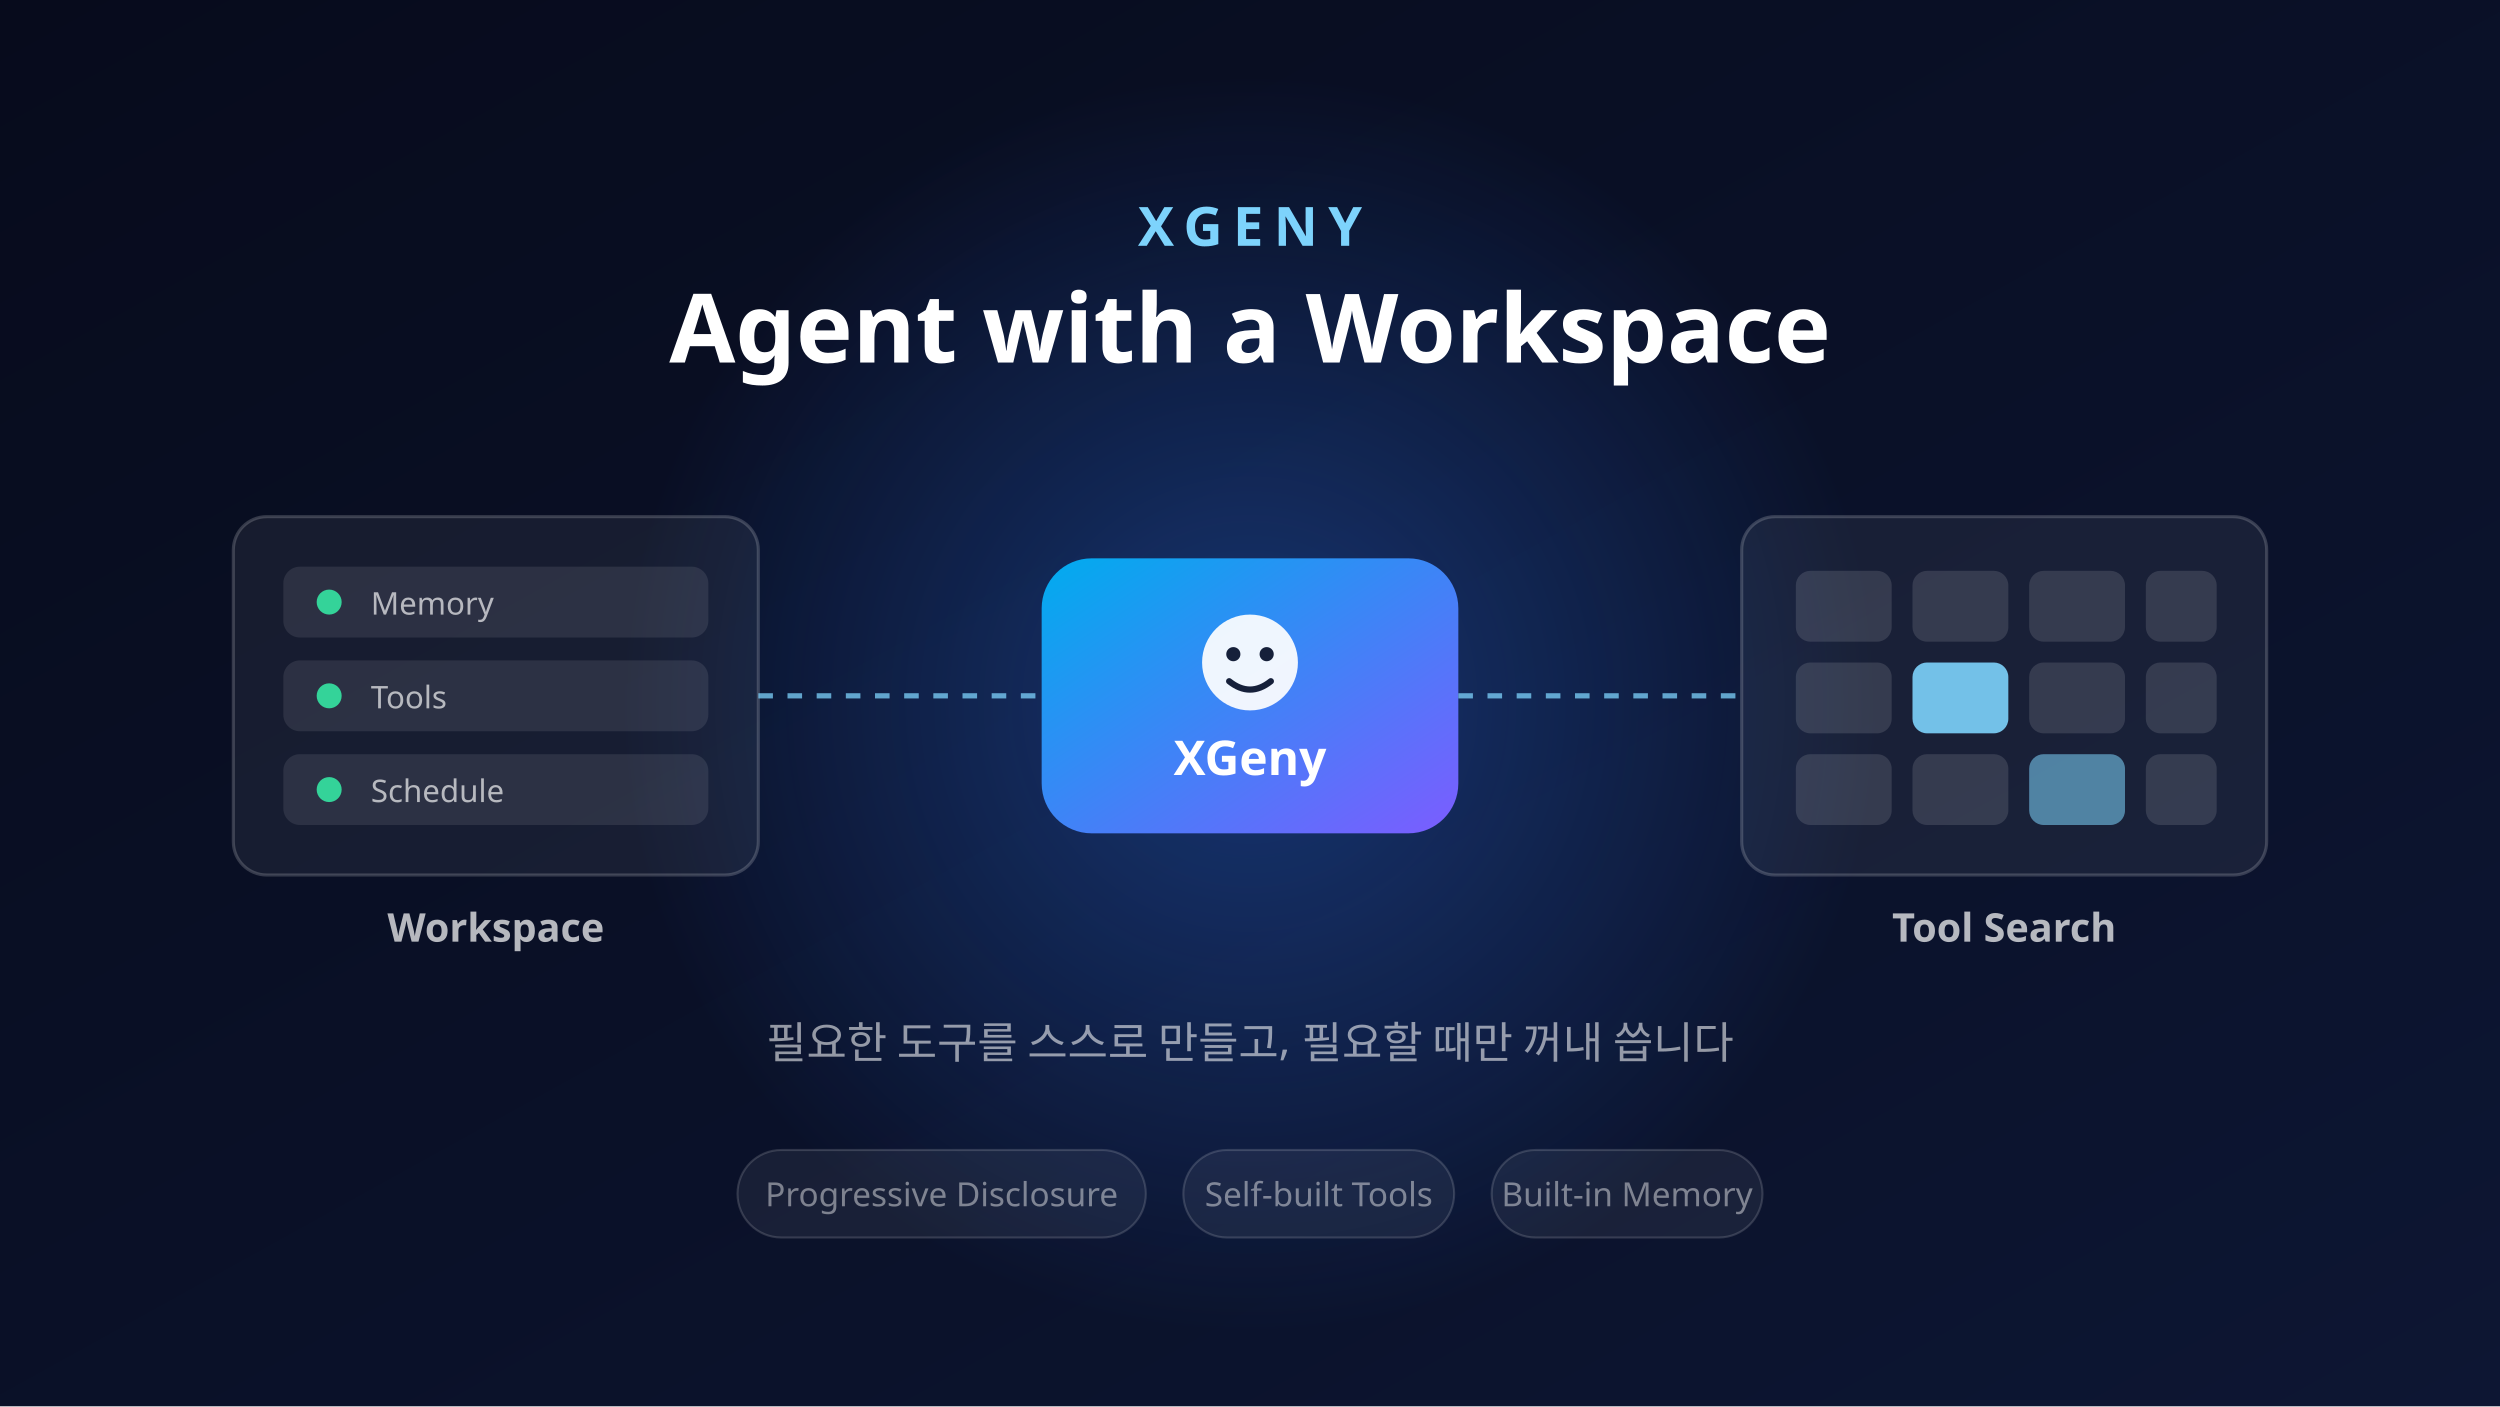
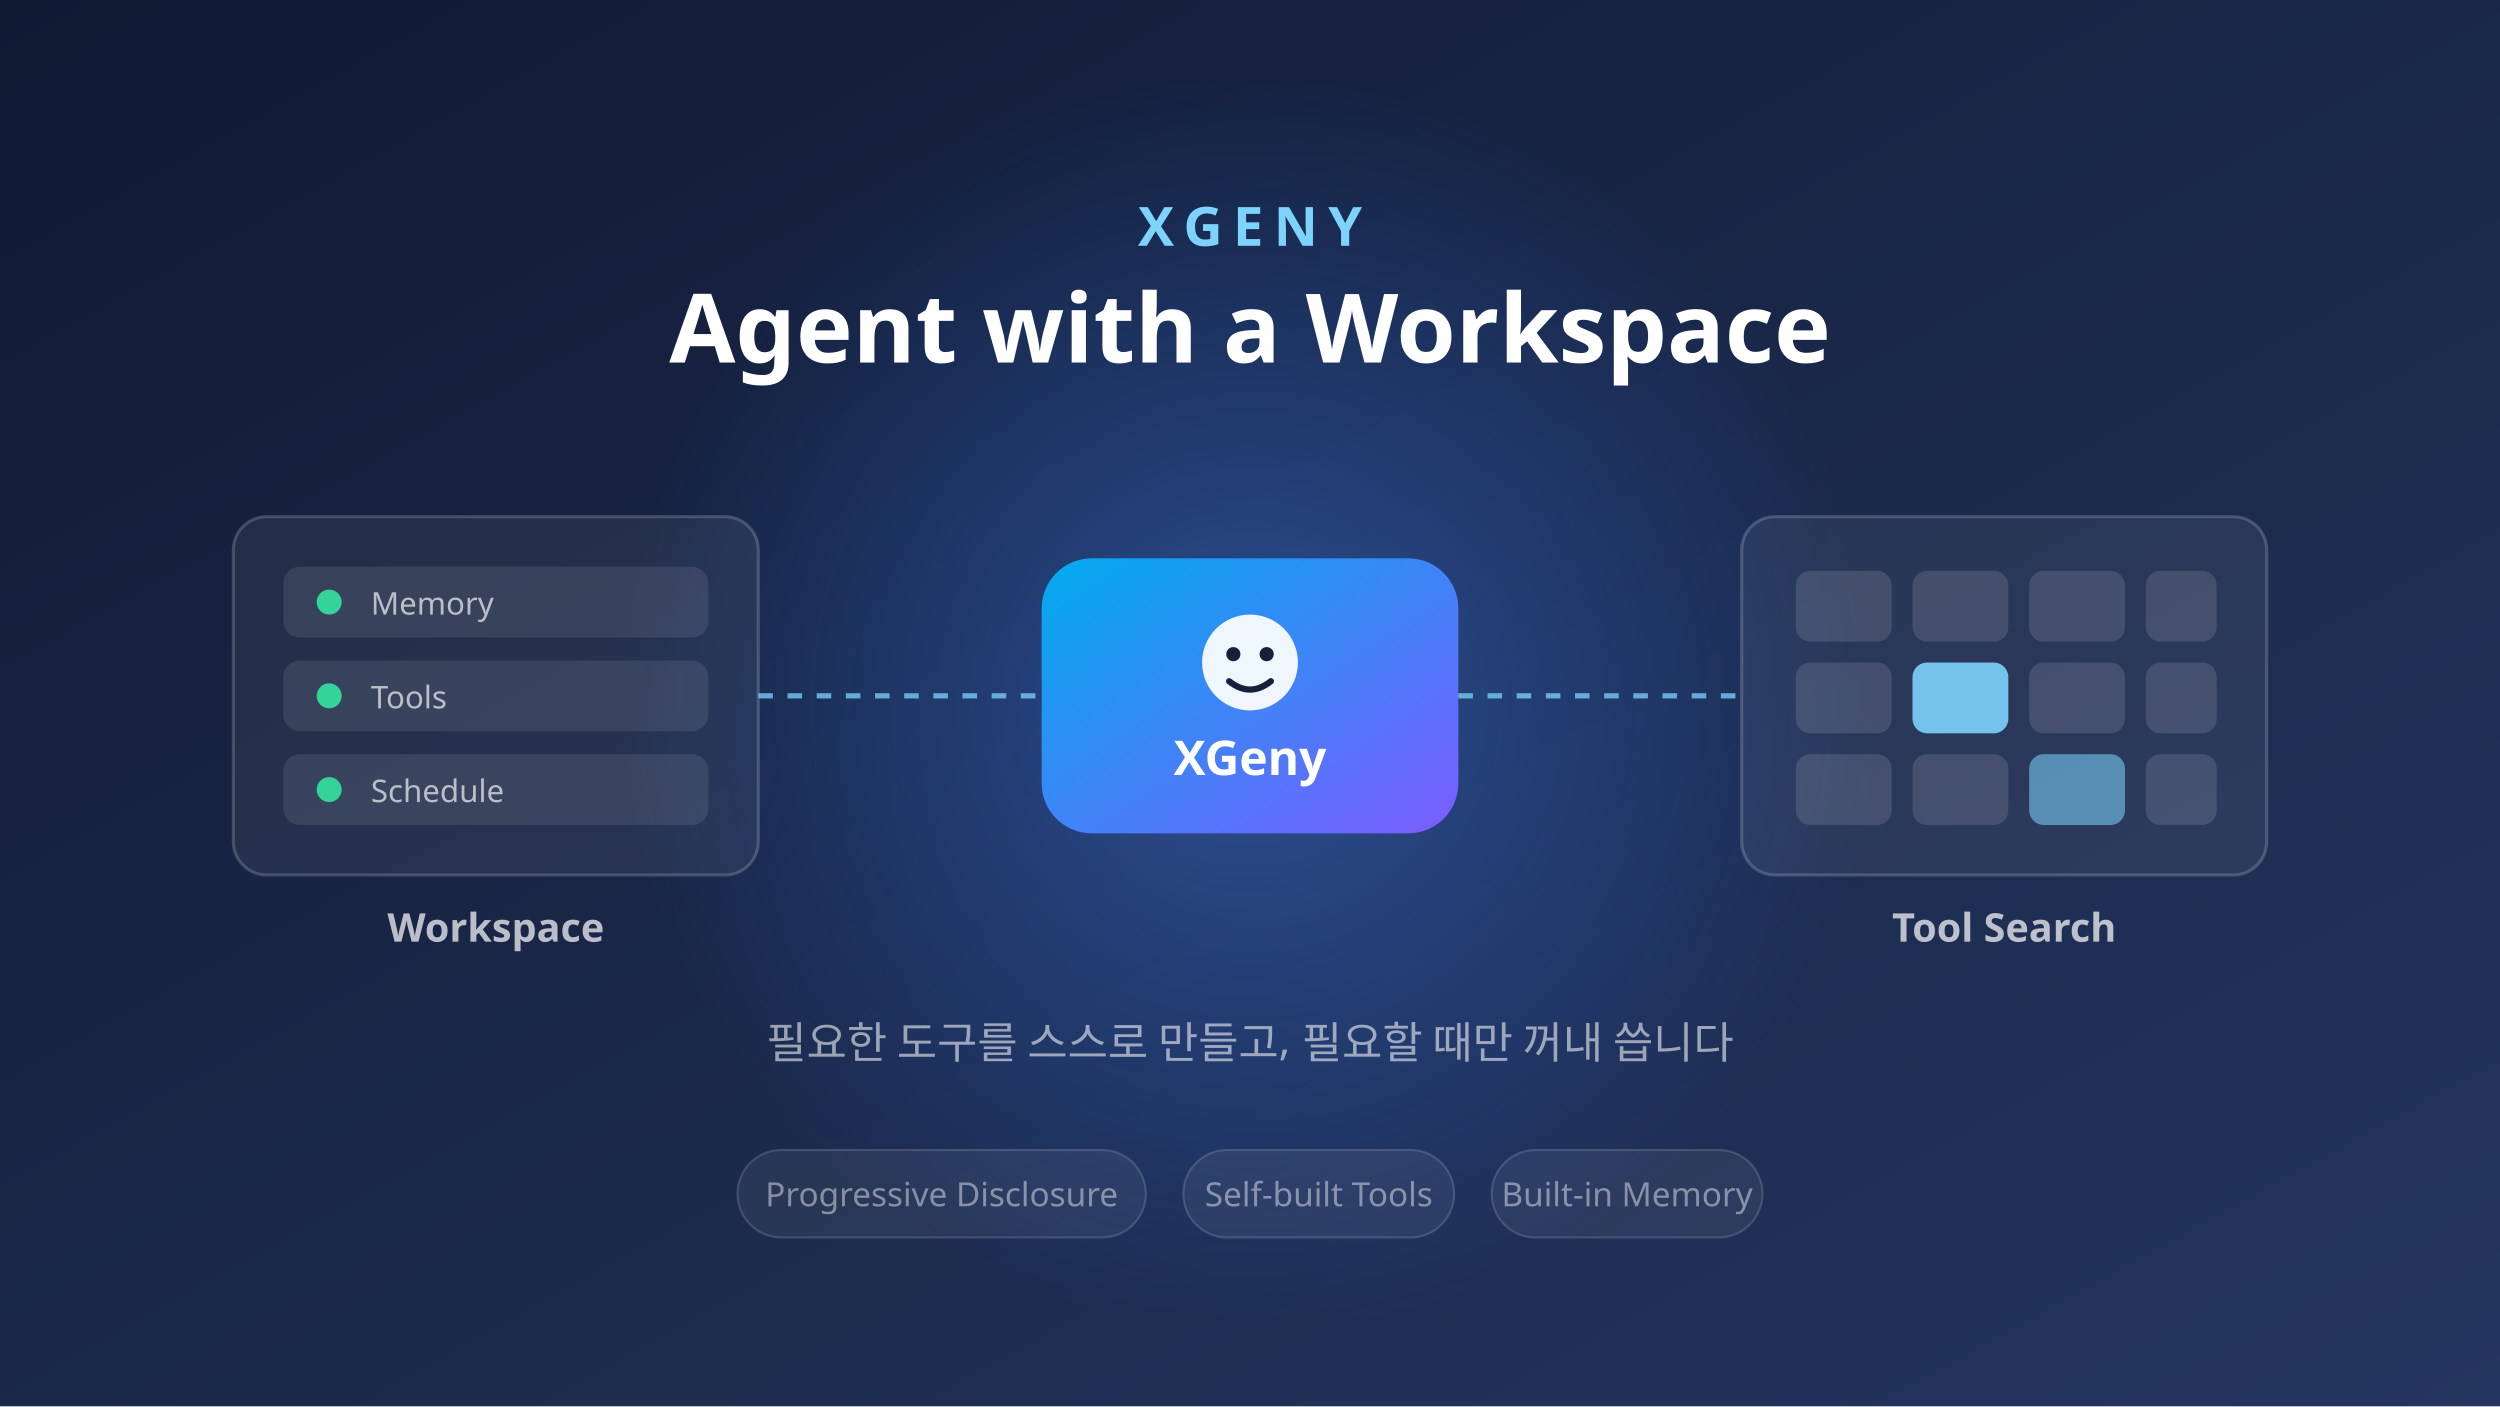
<svg xmlns="http://www.w3.org/2000/svg" viewBox="0 0 1200 675" role="img" aria-label="XGeny — 메모리·도구·스케줄을 담은 워크스페이스를 가진 에이전트가, 수많은 도구 가운데 필요한 것만 검색해 꺼내 쓰는 구조">
  <defs>
    <linearGradient id="bg" x1="0" y1="0" x2="1" y2="1">
-       <stop offset="0" stop-color="#070b1c" />
-       <stop offset="1" stop-color="#0d1633" />
+       <stop offset="0" stop-color="#101a33" />
+       <stop offset="1" stop-color="#24355f" />
    </linearGradient>
    <linearGradient id="brand" x1="0" y1="0" x2="1" y2="1">
      <stop offset="0" stop-color="#00acee" />
      <stop offset="1" stop-color="#7c5cff" />
    </linearGradient>
    <radialGradient id="glow" cx="50%" cy="50%" r="50%">
-       <stop offset="0" stop-color="#2f7bff" stop-opacity="0.35" />
+       <stop offset="0" stop-color="#4d8dff" stop-opacity="0.4" />
      <stop offset="1" stop-color="#2f7bff" stop-opacity="0" />
    </radialGradient>
  </defs>
  <rect width="1200" height="675" fill="url(#bg)" />
  <circle cx="600" cy="338" r="300" fill="url(#glow)" />
  <text x="600" y="118" text-anchor="middle" font-family="Pretendard,'Pretendard Variable','Malgun Gothic','Apple SD Gothic Neo','Noto Sans KR',sans-serif" font-size="26" font-weight="600" fill="#7dd3fc" letter-spacing="5">XGENY</text>
  <text x="600" y="174" text-anchor="middle" font-family="Pretendard,'Pretendard Variable','Malgun Gothic','Apple SD Gothic Neo','Noto Sans KR',sans-serif" font-size="46" font-weight="700" fill="#ffffff">Agent with a Workspace</text>
  <g transform="translate(112 248)">
    <rect width="252" height="172" rx="16" fill="#ffffff0f" stroke="#ffffff2e" stroke-width="1.5" />
    <rect x="24" y="24" width="204" height="34" rx="8" fill="#ffffff17" />
    <circle cx="46" cy="41" r="6" fill="#34d399" />
    <text x="66" y="47" font-family="Pretendard,'Pretendard Variable','Malgun Gothic','Apple SD Gothic Neo','Noto Sans KR',sans-serif" font-size="15" fill="#ffffffa8">Memory</text>
    <rect x="24" y="69" width="204" height="34" rx="8" fill="#ffffff17" />
    <circle cx="46" cy="86" r="6" fill="#34d399" />
    <text x="66" y="92" font-family="Pretendard,'Pretendard Variable','Malgun Gothic','Apple SD Gothic Neo','Noto Sans KR',sans-serif" font-size="15" fill="#ffffffa8">Tools</text>
    <rect x="24" y="114" width="204" height="34" rx="8" fill="#ffffff17" />
    <circle cx="46" cy="131" r="6" fill="#34d399" />
    <text x="66" y="137" font-family="Pretendard,'Pretendard Variable','Malgun Gothic','Apple SD Gothic Neo','Noto Sans KR',sans-serif" font-size="15" fill="#ffffffa8">Schedule</text>
    <text x="126" y="204" text-anchor="middle" font-family="Pretendard,'Pretendard Variable','Malgun Gothic','Apple SD Gothic Neo','Noto Sans KR',sans-serif" font-size="19" font-weight="600" fill="#ffffffb3">Workspace</text>
  </g>
  <g transform="translate(500 268)">
    <rect width="200" height="132" rx="24" fill="url(#brand)" />
    <circle cx="100" cy="50" r="23" fill="#ffffff" opacity="0.92" />
    <circle cx="92" cy="46" r="3.4" fill="#16203a" />
    <circle cx="108" cy="46" r="3.4" fill="#16203a" />
    <path d="M90 59 q10 8 20 0" fill="none" stroke="#16203a" stroke-width="3" stroke-linecap="round" />
    <text x="100" y="104" text-anchor="middle" font-family="Pretendard,'Pretendard Variable','Malgun Gothic','Apple SD Gothic Neo','Noto Sans KR',sans-serif" font-size="23" font-weight="700" fill="#ffffff">XGeny</text>
  </g>
  <g transform="translate(836 248)">
    <rect width="252" height="172" rx="16" fill="#ffffff0f" stroke="#ffffff2e" stroke-width="1.5" />
    <g fill="#ffffff1f">
      <rect x="26" y="26" width="46" height="34" rx="7" />
      <rect x="82" y="26" width="46" height="34" rx="7" />
      <rect x="138" y="26" width="46" height="34" rx="7" />
      <rect x="194" y="26" width="34" height="34" rx="7" />
      <rect x="26" y="70" width="46" height="34" rx="7" />
      <rect x="138" y="70" width="46" height="34" rx="7" />
      <rect x="194" y="70" width="34" height="34" rx="7" />
      <rect x="26" y="114" width="46" height="34" rx="7" />
      <rect x="82" y="114" width="46" height="34" rx="7" />
      <rect x="194" y="114" width="34" height="34" rx="7" />
    </g>
    <rect x="82" y="70" width="46" height="34" rx="7" fill="#7dd3fc" opacity="0.9" />
    <rect x="138" y="114" width="46" height="34" rx="7" fill="#7dd3fc" opacity="0.55" />
    <text x="126" y="204" text-anchor="middle" font-family="Pretendard,'Pretendard Variable','Malgun Gothic','Apple SD Gothic Neo','Noto Sans KR',sans-serif" font-size="19" font-weight="600" fill="#ffffffb3">Tool Search</text>
  </g>
  <line x1="364" y1="334" x2="500" y2="334" stroke="#7dd3fc" stroke-width="2.5" stroke-dasharray="7 7" opacity="0.75" />
  <line x1="700" y1="334" x2="836" y2="334" stroke="#7dd3fc" stroke-width="2.5" stroke-dasharray="7 7" opacity="0.75" />
  <text x="600" y="508" text-anchor="middle" font-family="Pretendard,'Pretendard Variable','Malgun Gothic','Apple SD Gothic Neo','Noto Sans KR',sans-serif" font-size="21" fill="#ffffff8f">필요한 도구를 스스로 만들고, 필요할 때만 꺼내 씁니다</text>
  <g font-family="Pretendard,'Pretendard Variable','Malgun Gothic','Apple SD Gothic Neo','Noto Sans KR',sans-serif" font-size="16" fill="#ffffff70">
    <rect x="354" y="552" width="196" height="42" rx="21" fill="#ffffff0f" stroke="#ffffff26" />
    <text x="452" y="579" text-anchor="middle">Progressive Disclosure</text>
    <rect x="568" y="552" width="130" height="42" rx="21" fill="#ffffff0f" stroke="#ffffff26" />
    <text x="633" y="579" text-anchor="middle">Self-built Tools</text>
    <rect x="716" y="552" width="130" height="42" rx="21" fill="#ffffff0f" stroke="#ffffff26" />
    <text x="781" y="579" text-anchor="middle">Built-in Memory</text>
  </g>
</svg>
